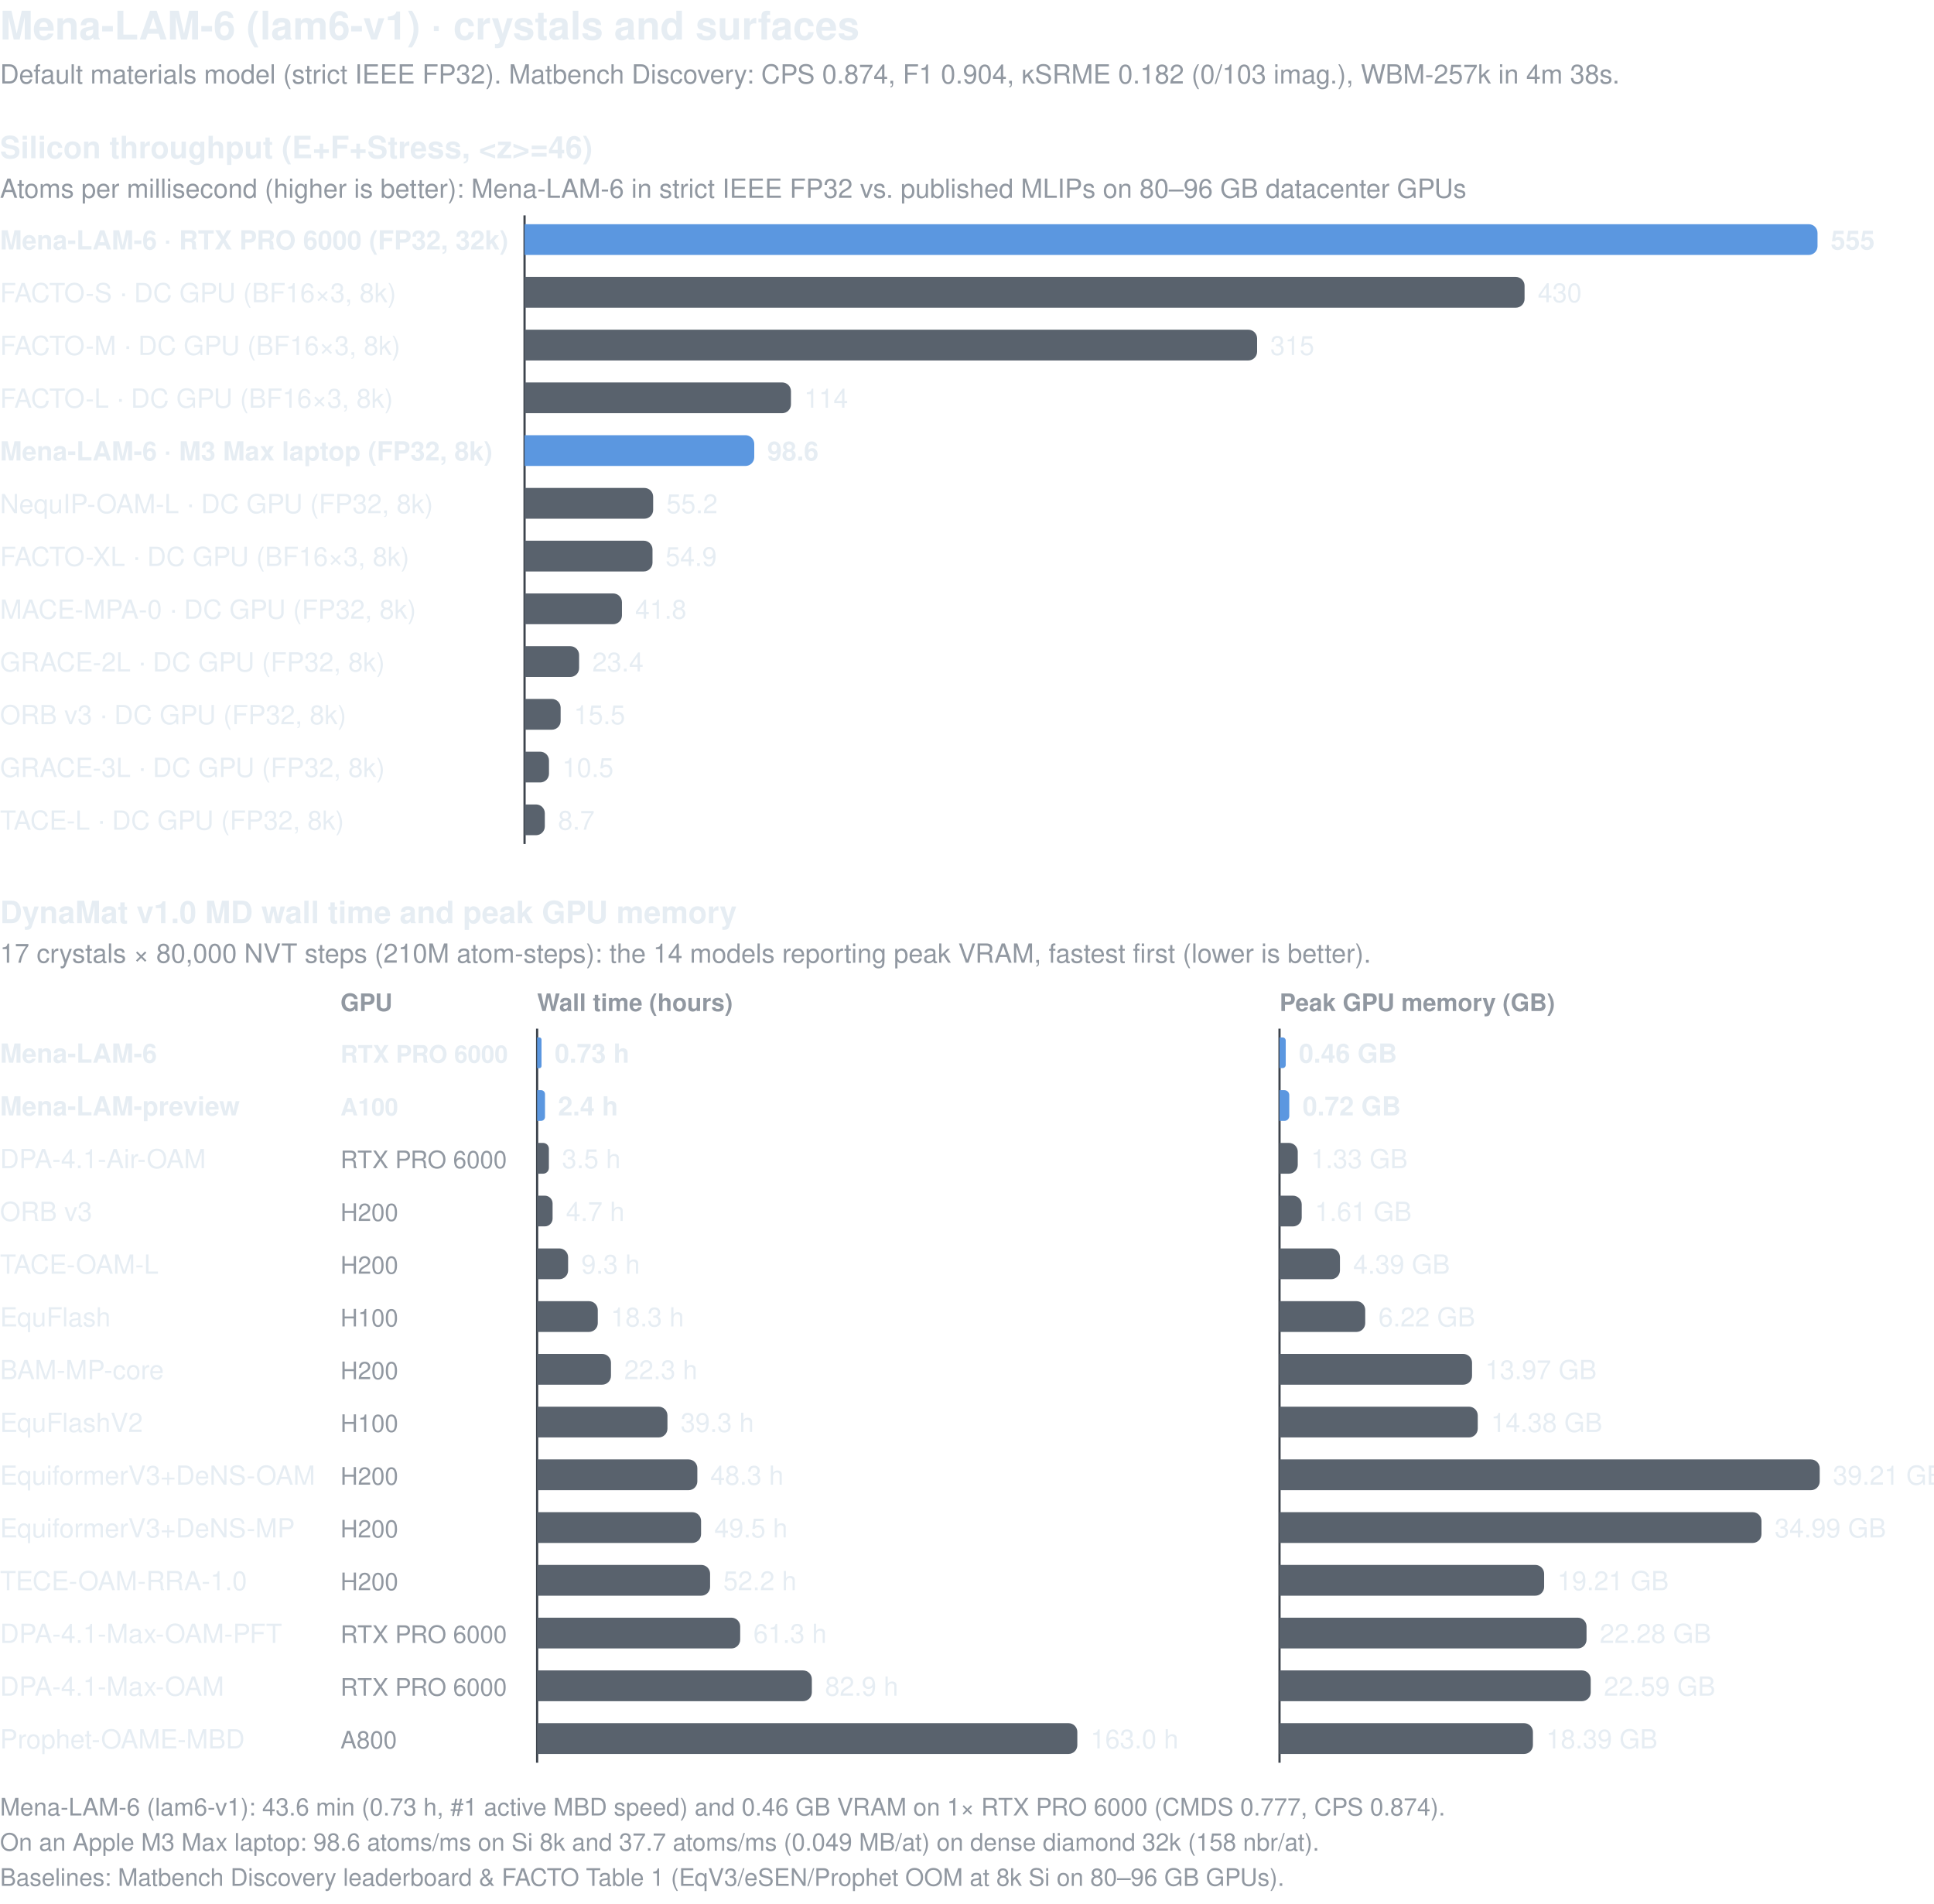
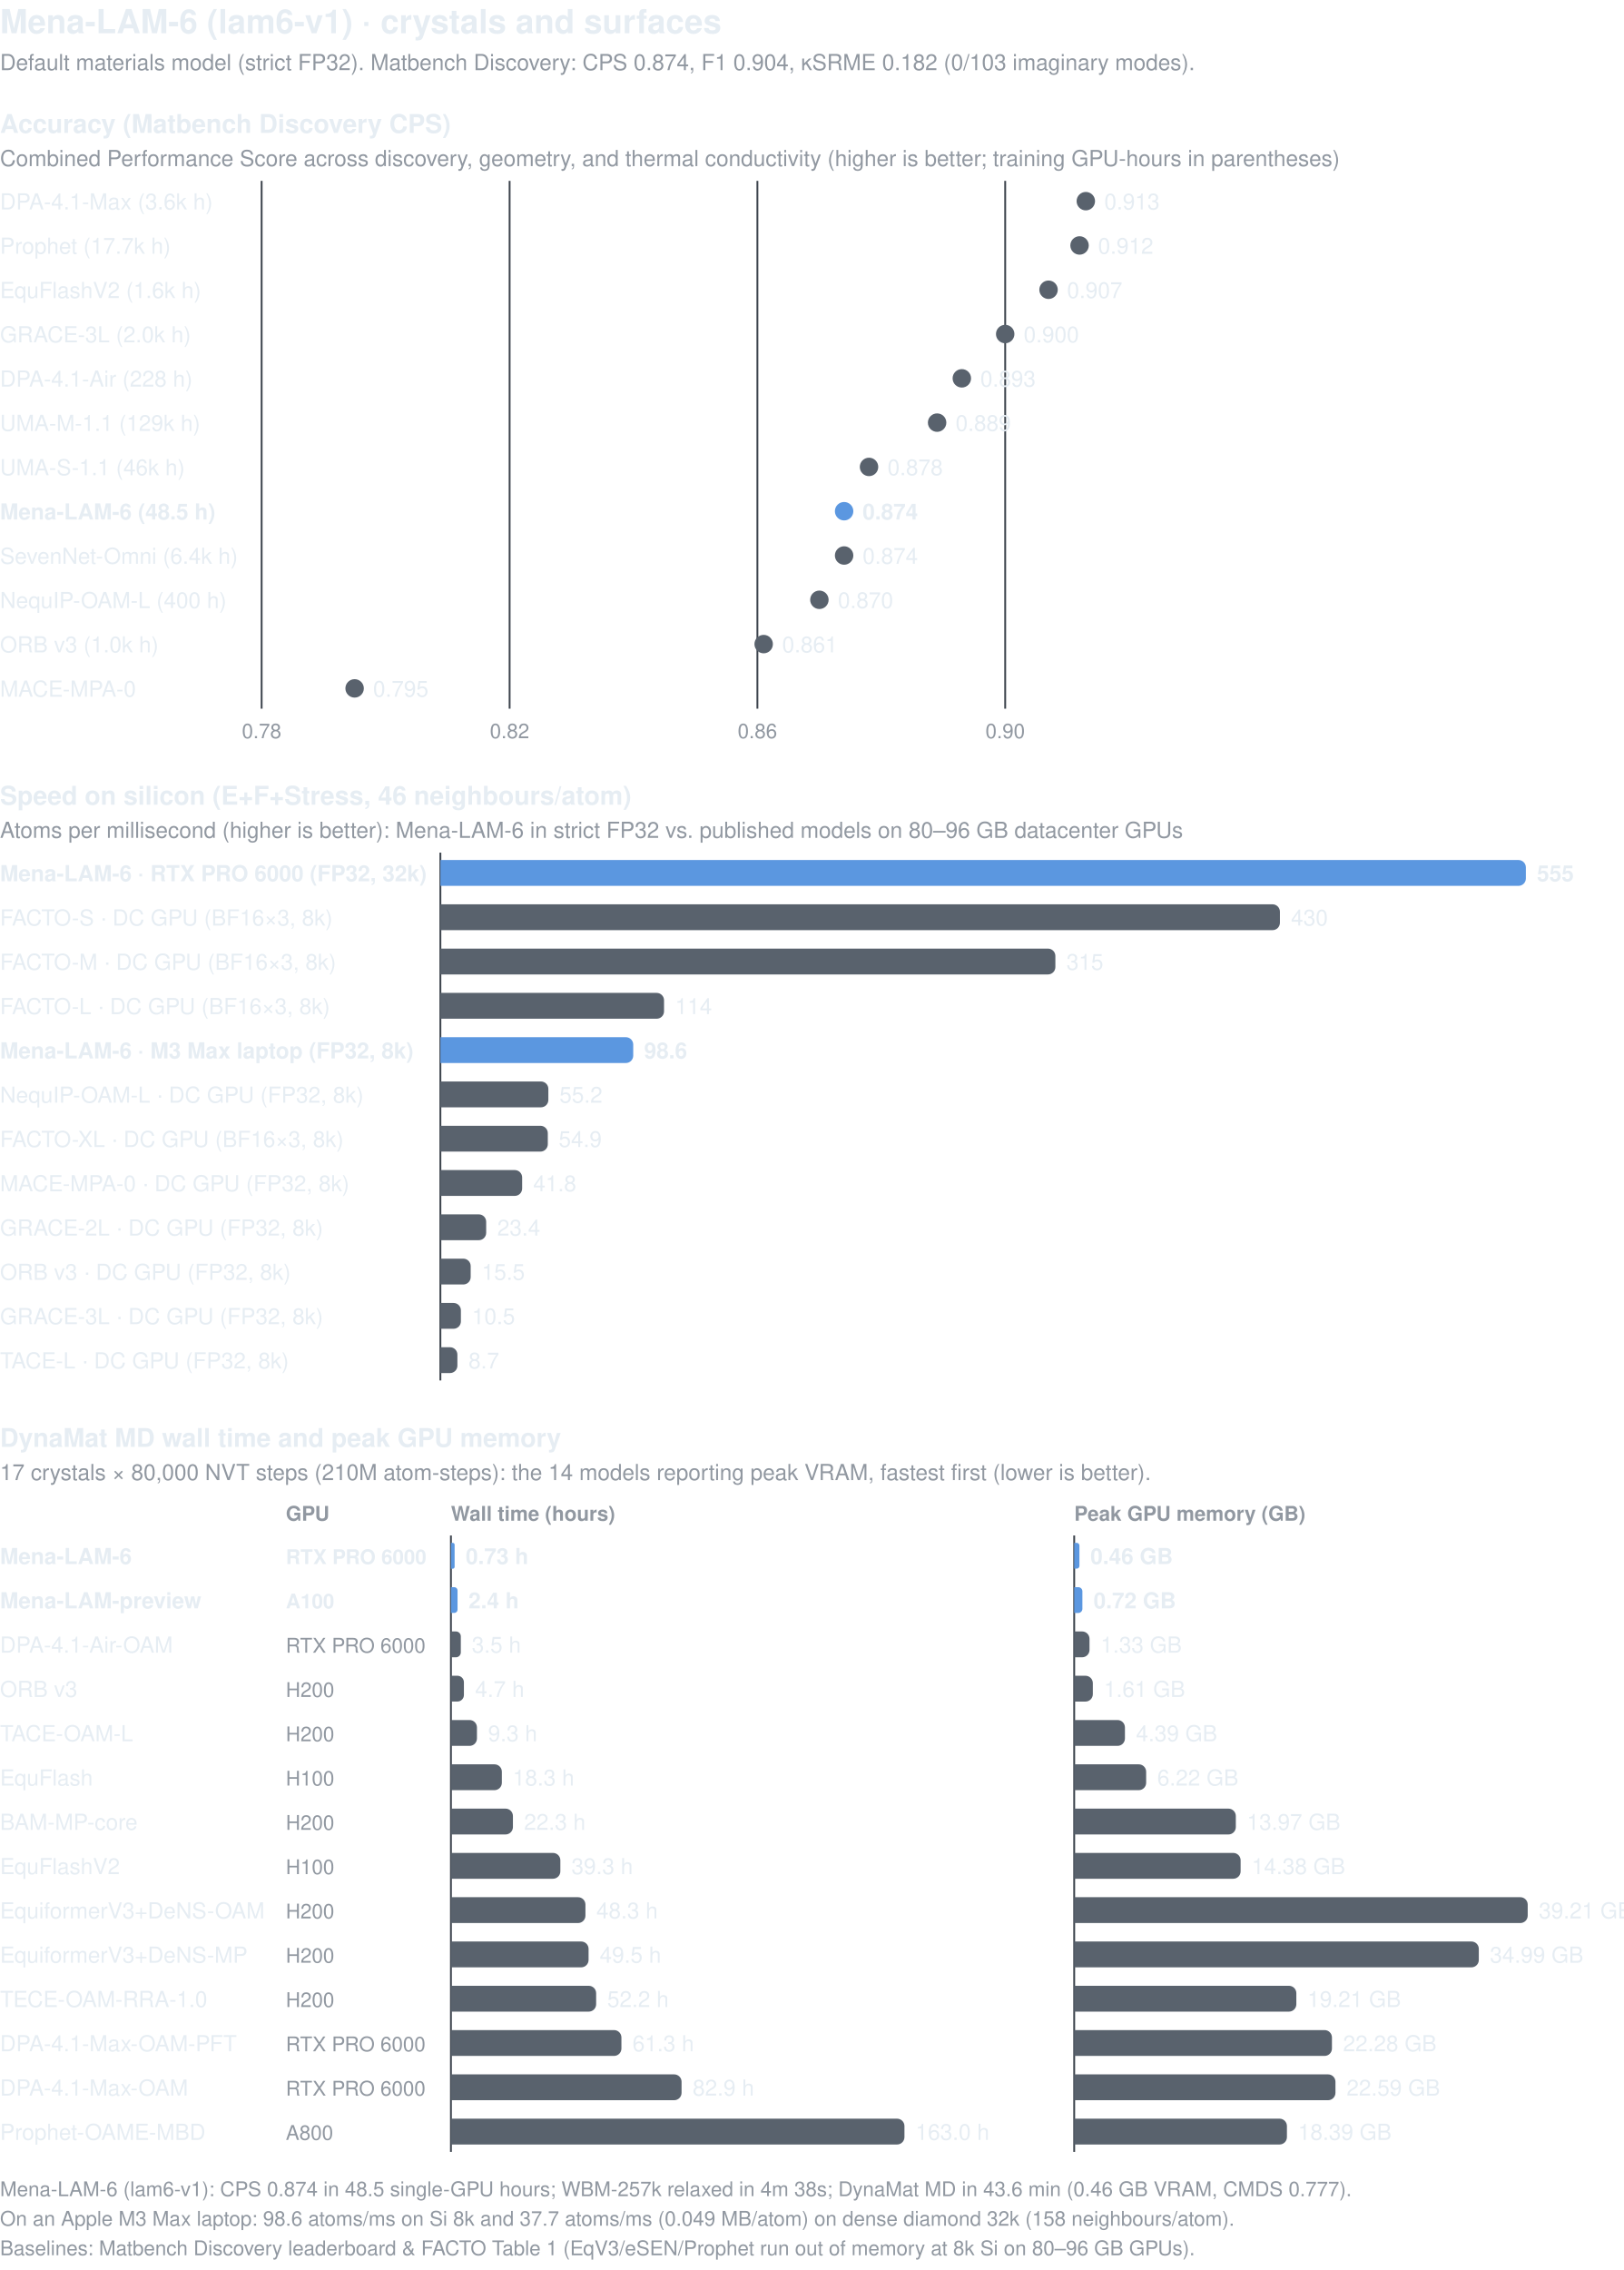
- <svg xmlns="http://www.w3.org/2000/svg" width="880" height="866" viewBox="0 0 880 866" font-family="-apple-system, BlinkMacSystemFont, 'Segoe UI', Helvetica, Arial, sans-serif" role="img" aria-labelledby="t d">
+ <svg xmlns="http://www.w3.org/2000/svg" width="880" height="1230" viewBox="0 0 880 1230" font-family="-apple-system, BlinkMacSystemFont, 'Segoe UI', Helvetica, Arial, sans-serif" role="img" aria-labelledby="t d">
  <text x="0.0" y="18.0" font-size="18" font-weight="700" fill="#e6edf3" text-anchor="start">Mena-LAM-6 (lam6-v1) · crystals and surfaces</text>
-   <text x="0.0" y="38.0" font-size="12" font-weight="400" fill="#9198a1" text-anchor="start">Default materials model (strict IEEE FP32). Matbench Discovery: CPS 0.874, F1 0.904, κSRME 0.182 (0/103 imag.), WBM-257k in 4m 38s.</text>
-   <text x="0.0" y="72.0" font-size="14" font-weight="600" fill="#e6edf3" text-anchor="start">Silicon throughput (E+F+Stress, &lt;z&gt;=46)</text>
-   <text x="0.0" y="90.0" font-size="12" font-weight="400" fill="#9198a1" text-anchor="start">Atoms per millisecond (higher is better): Mena-LAM-6 in strict IEEE FP32 vs. published MLIPs on 80–96 GB datacenter GPUs</text>
-   <line x1="238.68" y1="98" x2="238.68" y2="384" stroke="#3d444d" stroke-width="1" />
-   <text x="0.0" y="113.5" font-size="12" font-weight="600" fill="#e6edf3" text-anchor="start">Mena-LAM-6 · RTX PRO 6000 (FP32, 32k)</text>
-   <path d="M238.7,102.0 h584.3 a4.0,4.0 0 0 1 4.0,4.0 v6.0 a4.0,4.0 0 0 1 -4.0,4.0 h-584.3 z" fill="#5b97e0" />
-   <text x="833.0" y="113.5" font-size="12" font-weight="600" fill="#e6edf3" text-anchor="start">555</text>
-   <text x="0.0" y="137.5" font-size="12" font-weight="400" fill="#e6edf3" text-anchor="start">FACTO-S · DC GPU (BF16×3, 8k)</text>
-   <path d="M238.7,126.0 h451.0 a4.0,4.0 0 0 1 4.0,4.0 v6.0 a4.0,4.0 0 0 1 -4.0,4.0 h-451.0 z" fill="#59626d" />
-   <text x="699.7" y="137.5" font-size="12" font-weight="400" fill="#e6edf3" text-anchor="start">430</text>
-   <text x="0.0" y="161.5" font-size="12" font-weight="400" fill="#e6edf3" text-anchor="start">FACTO-M · DC GPU (BF16×3, 8k)</text>
-   <path d="M238.7,150.0 h329.3 a4.0,4.0 0 0 1 4.0,4.0 v6.0 a4.0,4.0 0 0 1 -4.0,4.0 h-329.3 z" fill="#59626d" />
-   <text x="578.0" y="161.5" font-size="12" font-weight="400" fill="#e6edf3" text-anchor="start">315</text>
-   <text x="0.0" y="185.5" font-size="12" font-weight="400" fill="#e6edf3" text-anchor="start">FACTO-L · DC GPU (BF16×3, 8k)</text>
-   <path d="M238.7,174.0 h117.2 a4.0,4.0 0 0 1 4.0,4.0 v6.0 a4.0,4.0 0 0 1 -4.0,4.0 h-117.2 z" fill="#59626d" />
-   <text x="365.9" y="185.5" font-size="12" font-weight="400" fill="#e6edf3" text-anchor="start">114</text>
-   <text x="0.0" y="209.5" font-size="12" font-weight="600" fill="#e6edf3" text-anchor="start">Mena-LAM-6 · M3 Max laptop (FP32, 8k)</text>
-   <path d="M238.7,198.0 h100.5 a4.0,4.0 0 0 1 4.0,4.0 v6.0 a4.0,4.0 0 0 1 -4.0,4.0 h-100.5 z" fill="#5b97e0" />
-   <text x="349.1" y="209.5" font-size="12" font-weight="600" fill="#e6edf3" text-anchor="start">98.6</text>
-   <text x="0.0" y="233.5" font-size="12" font-weight="400" fill="#e6edf3" text-anchor="start">NequIP-OAM-L · DC GPU (FP32, 8k)</text>
-   <path d="M238.7,222.0 h54.5 a4.0,4.0 0 0 1 4.0,4.0 v6.0 a4.0,4.0 0 0 1 -4.0,4.0 h-54.5 z" fill="#59626d" />
-   <text x="303.2" y="233.5" font-size="12" font-weight="400" fill="#e6edf3" text-anchor="start">55.2</text>
-   <text x="0.0" y="257.5" font-size="12" font-weight="400" fill="#e6edf3" text-anchor="start">FACTO-XL · DC GPU (BF16×3, 8k)</text>
-   <path d="M238.7,246.0 h54.2 a4.0,4.0 0 0 1 4.0,4.0 v6.0 a4.0,4.0 0 0 1 -4.0,4.0 h-54.2 z" fill="#59626d" />
-   <text x="302.8" y="257.5" font-size="12" font-weight="400" fill="#e6edf3" text-anchor="start">54.9</text>
-   <text x="0.0" y="281.5" font-size="12" font-weight="400" fill="#e6edf3" text-anchor="start">MACE-MPA-0 · DC GPU (FP32, 8k)</text>
-   <path d="M238.7,270.0 h40.3 a4.0,4.0 0 0 1 4.0,4.0 v6.0 a4.0,4.0 0 0 1 -4.0,4.0 h-40.3 z" fill="#59626d" />
-   <text x="289.0" y="281.5" font-size="12" font-weight="400" fill="#e6edf3" text-anchor="start">41.8</text>
-   <text x="0.0" y="305.5" font-size="12" font-weight="400" fill="#e6edf3" text-anchor="start">GRACE-2L · DC GPU (FP32, 8k)</text>
-   <path d="M238.7,294.0 h20.8 a4.0,4.0 0 0 1 4.0,4.0 v6.0 a4.0,4.0 0 0 1 -4.0,4.0 h-20.8 z" fill="#59626d" />
-   <text x="269.5" y="305.5" font-size="12" font-weight="400" fill="#e6edf3" text-anchor="start">23.4</text>
-   <text x="0.0" y="329.5" font-size="12" font-weight="400" fill="#e6edf3" text-anchor="start">ORB v3 · DC GPU (FP32, 8k)</text>
-   <path d="M238.7,318.0 h12.4 a4.0,4.0 0 0 1 4.0,4.0 v6.0 a4.0,4.0 0 0 1 -4.0,4.0 h-12.4 z" fill="#59626d" />
-   <text x="261.1" y="329.5" font-size="12" font-weight="400" fill="#e6edf3" text-anchor="start">15.5</text>
-   <text x="0.0" y="353.5" font-size="12" font-weight="400" fill="#e6edf3" text-anchor="start">GRACE-3L · DC GPU (FP32, 8k)</text>
-   <path d="M238.7,342.0 h7.1 a4.0,4.0 0 0 1 4.0,4.0 v6.0 a4.0,4.0 0 0 1 -4.0,4.0 h-7.1 z" fill="#59626d" />
-   <text x="255.8" y="353.5" font-size="12" font-weight="400" fill="#e6edf3" text-anchor="start">10.5</text>
-   <text x="0.0" y="377.5" font-size="12" font-weight="400" fill="#e6edf3" text-anchor="start">TACE-L · DC GPU (FP32, 8k)</text>
-   <path d="M238.7,366.0 h5.2 a4.0,4.0 0 0 1 4.0,4.0 v6.0 a4.0,4.0 0 0 1 -4.0,4.0 h-5.2 z" fill="#59626d" />
-   <text x="253.9" y="377.5" font-size="12" font-weight="400" fill="#e6edf3" text-anchor="start">8.7</text>
-   <text x="0.0" y="420.0" font-size="14" font-weight="600" fill="#e6edf3" text-anchor="start">DynaMat v1.0 MD wall time and peak GPU memory</text>
-   <text x="0.0" y="438.0" font-size="12" font-weight="400" fill="#9198a1" text-anchor="start">17 crystals × 80,000 NVT steps (210M atom-steps): the 14 models reporting peak VRAM, fastest first (lower is better).</text>
-   <text x="154.9" y="460.0" font-size="11" font-weight="600" fill="#9198a1" text-anchor="start">GPU</text>
-   <text x="244.4" y="460.0" font-size="11" font-weight="600" fill="#9198a1" text-anchor="start">Wall time (hours)</text>
-   <text x="582.2" y="460.0" font-size="11" font-weight="600" fill="#9198a1" text-anchor="start">Peak GPU memory (GB)</text>
-   <line x1="244.4" y1="468" x2="244.4" y2="802" stroke="#3d444d" stroke-width="1" />
-   <line x1="582.2" y1="468" x2="582.2" y2="802" stroke="#3d444d" stroke-width="1" />
-   <text x="0.0" y="483.5" font-size="12" font-weight="600" fill="#e6edf3" text-anchor="start">Mena-LAM-6</text>
-   <text x="154.9" y="483.5" font-size="11" font-weight="600" fill="#e6edf3" text-anchor="start">RTX PRO 6000</text>
-   <path d="M244.4,472.0 h1.0 a1.0,1.0 0 0 1 1.0,1.0 v12.0 a1.0,1.0 0 0 1 -1.0,1.0 h-1.0 z" fill="#5b97e0" />
-   <text x="252.4" y="483.5" font-size="12" font-weight="600" fill="#e6edf3" text-anchor="start">0.73 h</text>
-   <path d="M582.2,472.0 h1.4 a1.429,1.429 0 0 1 1.429,1.429 v11.1 a1.429,1.429 0 0 1 -1.429,1.429 h-1.4 z" fill="#5b97e0" />
-   <text x="591.0" y="483.5" font-size="12" font-weight="600" fill="#e6edf3" text-anchor="start">0.46 GB</text>
-   <text x="0.0" y="507.5" font-size="12" font-weight="600" fill="#e6edf3" text-anchor="start">Mena-LAM-preview</text>
-   <text x="154.9" y="507.5" font-size="11" font-weight="600" fill="#e6edf3" text-anchor="start">A100</text>
-   <path d="M244.4,496.0 h1.8 a1.784,1.784 0 0 1 1.784,1.784 v10.4 a1.784,1.784 0 0 1 -1.784,1.784 h-1.8 z" fill="#5b97e0" />
-   <text x="253.9" y="507.5" font-size="12" font-weight="600" fill="#e6edf3" text-anchor="start">2.4 h</text>
-   <path d="M582.2,496.0 h2.2 a2.244,2.244 0 0 1 2.244,2.244 v9.5 a2.244,2.244 0 0 1 -2.244,2.244 h-2.2 z" fill="#5b97e0" />
-   <text x="592.7" y="507.5" font-size="12" font-weight="600" fill="#e6edf3" text-anchor="start">0.72 GB</text>
-   <text x="0.0" y="531.5" font-size="12" font-weight="400" fill="#e6edf3" text-anchor="start">DPA-4.1-Air-OAM</text>
-   <text x="154.9" y="531.5" font-size="11" font-weight="400" fill="#9198a1" text-anchor="start">RTX PRO 6000</text>
-   <path d="M244.4,520.0 h2.7 a2.652,2.652 0 0 1 2.652,2.652 v8.7 a2.652,2.652 0 0 1 -2.652,2.652 h-2.7 z" fill="#59626d" />
-   <text x="255.7" y="531.5" font-size="12" font-weight="400" fill="#e6edf3" text-anchor="start">3.5 h</text>
-   <path d="M582.2,520.0 h4.3 a4.0,4.0 0 0 1 4.0,4.0 v6.0 a4.0,4.0 0 0 1 -4.0,4.0 h-4.3 z" fill="#59626d" />
-   <text x="596.5" y="531.5" font-size="12" font-weight="400" fill="#e6edf3" text-anchor="start">1.33 GB</text>
-   <text x="0.0" y="555.5" font-size="12" font-weight="400" fill="#e6edf3" text-anchor="start">ORB v3</text>
-   <text x="154.9" y="555.5" font-size="11" font-weight="400" fill="#9198a1" text-anchor="start">H200</text>
-   <path d="M244.4,544.0 h3.5 a3.537,3.537 0 0 1 3.537,3.537 v6.9 a3.537,3.537 0 0 1 -3.537,3.537 h-3.5 z" fill="#59626d" />
-   <text x="257.5" y="555.5" font-size="12" font-weight="400" fill="#e6edf3" text-anchor="start">4.7 h</text>
-   <path d="M582.2,544.0 h6.1 a4.0,4.0 0 0 1 4.0,4.0 v6.0 a4.0,4.0 0 0 1 -4.0,4.0 h-6.1 z" fill="#59626d" />
-   <text x="598.3" y="555.5" font-size="12" font-weight="400" fill="#e6edf3" text-anchor="start">1.61 GB</text>
-   <text x="0.0" y="579.5" font-size="12" font-weight="400" fill="#e6edf3" text-anchor="start">TACE-OAM-L</text>
-   <text x="154.9" y="579.5" font-size="11" font-weight="400" fill="#9198a1" text-anchor="start">H200</text>
-   <path d="M244.4,568.0 h10.1 a4.0,4.0 0 0 1 4.0,4.0 v6.0 a4.0,4.0 0 0 1 -4.0,4.0 h-10.1 z" fill="#59626d" />
-   <text x="264.5" y="579.5" font-size="12" font-weight="400" fill="#e6edf3" text-anchor="start">9.3 h</text>
-   <path d="M582.2,568.0 h23.5 a4.0,4.0 0 0 1 4.0,4.0 v6.0 a4.0,4.0 0 0 1 -4.0,4.0 h-23.5 z" fill="#59626d" />
-   <text x="615.7" y="579.5" font-size="12" font-weight="400" fill="#e6edf3" text-anchor="start">4.39 GB</text>
-   <text x="0.0" y="603.5" font-size="12" font-weight="400" fill="#e6edf3" text-anchor="start">EquFlash</text>
-   <text x="154.9" y="603.5" font-size="11" font-weight="400" fill="#9198a1" text-anchor="start">H100</text>
-   <path d="M244.4,592.0 h23.6 a4.0,4.0 0 0 1 4.0,4.0 v6.0 a4.0,4.0 0 0 1 -4.0,4.0 h-23.6 z" fill="#59626d" />
-   <text x="277.9" y="603.5" font-size="12" font-weight="400" fill="#e6edf3" text-anchor="start">18.3 h</text>
-   <path d="M582.2,592.0 h35.0 a4.0,4.0 0 0 1 4.0,4.0 v6.0 a4.0,4.0 0 0 1 -4.0,4.0 h-35.0 z" fill="#59626d" />
-   <text x="627.2" y="603.5" font-size="12" font-weight="400" fill="#e6edf3" text-anchor="start">6.22 GB</text>
-   <text x="0.0" y="627.5" font-size="12" font-weight="400" fill="#e6edf3" text-anchor="start">BAM-MP-core</text>
-   <text x="154.9" y="627.5" font-size="11" font-weight="400" fill="#9198a1" text-anchor="start">H200</text>
-   <path d="M244.4,616.0 h29.6 a4.0,4.0 0 0 1 4.0,4.0 v6.0 a4.0,4.0 0 0 1 -4.0,4.0 h-29.6 z" fill="#59626d" />
-   <text x="284.0" y="627.5" font-size="12" font-weight="400" fill="#e6edf3" text-anchor="start">22.3 h</text>
-   <path d="M582.2,616.0 h83.6 a4.0,4.0 0 0 1 4.0,4.0 v6.0 a4.0,4.0 0 0 1 -4.0,4.0 h-83.6 z" fill="#59626d" />
-   <text x="675.8" y="627.5" font-size="12" font-weight="400" fill="#e6edf3" text-anchor="start">13.97 GB</text>
-   <text x="0.0" y="651.5" font-size="12" font-weight="400" fill="#e6edf3" text-anchor="start">EquFlashV2</text>
-   <text x="154.9" y="651.5" font-size="11" font-weight="400" fill="#9198a1" text-anchor="start">H100</text>
-   <path d="M244.4,640.0 h55.3 a4.0,4.0 0 0 1 4.0,4.0 v6.0 a4.0,4.0 0 0 1 -4.0,4.0 h-55.3 z" fill="#59626d" />
-   <text x="309.7" y="651.5" font-size="12" font-weight="400" fill="#e6edf3" text-anchor="start">39.3 h</text>
-   <path d="M582.2,640.0 h86.2 a4.0,4.0 0 0 1 4.0,4.0 v6.0 a4.0,4.0 0 0 1 -4.0,4.0 h-86.2 z" fill="#59626d" />
-   <text x="678.4" y="651.5" font-size="12" font-weight="400" fill="#e6edf3" text-anchor="start">14.38 GB</text>
-   <text x="0.0" y="675.5" font-size="12" font-weight="400" fill="#e6edf3" text-anchor="start">EquiformerV3+DeNS-OAM</text>
-   <text x="154.9" y="675.5" font-size="11" font-weight="400" fill="#9198a1" text-anchor="start">H200</text>
-   <path d="M244.4,664.0 h68.9 a4.0,4.0 0 0 1 4.0,4.0 v6.0 a4.0,4.0 0 0 1 -4.0,4.0 h-68.9 z" fill="#59626d" />
-   <text x="323.2" y="675.5" font-size="12" font-weight="400" fill="#e6edf3" text-anchor="start">48.3 h</text>
-   <path d="M582.2,664.0 h241.8 a4.0,4.0 0 0 1 4.0,4.0 v6.0 a4.0,4.0 0 0 1 -4.0,4.0 h-241.8 z" fill="#59626d" />
-   <text x="834.0" y="675.5" font-size="12" font-weight="400" fill="#e6edf3" text-anchor="start">39.21 GB</text>
-   <text x="0.0" y="699.5" font-size="12" font-weight="400" fill="#e6edf3" text-anchor="start">EquiformerV3+DeNS-MP</text>
-   <text x="154.9" y="699.5" font-size="11" font-weight="400" fill="#9198a1" text-anchor="start">H200</text>
-   <path d="M244.4,688.0 h70.6 a4.0,4.0 0 0 1 4.0,4.0 v6.0 a4.0,4.0 0 0 1 -4.0,4.0 h-70.6 z" fill="#59626d" />
-   <text x="325.0" y="699.5" font-size="12" font-weight="400" fill="#e6edf3" text-anchor="start">49.5 h</text>
-   <path d="M582.2,688.0 h215.3 a4.0,4.0 0 0 1 4.0,4.0 v6.0 a4.0,4.0 0 0 1 -4.0,4.0 h-215.3 z" fill="#59626d" />
-   <text x="807.5" y="699.5" font-size="12" font-weight="400" fill="#e6edf3" text-anchor="start">34.99 GB</text>
-   <text x="0.0" y="723.5" font-size="12" font-weight="400" fill="#e6edf3" text-anchor="start">TECE-OAM-RRA-1.0</text>
-   <text x="154.9" y="723.5" font-size="11" font-weight="400" fill="#9198a1" text-anchor="start">H200</text>
-   <path d="M244.4,712.0 h74.7 a4.0,4.0 0 0 1 4.0,4.0 v6.0 a4.0,4.0 0 0 1 -4.0,4.0 h-74.7 z" fill="#59626d" />
-   <text x="329.1" y="723.5" font-size="12" font-weight="400" fill="#e6edf3" text-anchor="start">52.2 h</text>
-   <path d="M582.2,712.0 h116.4 a4.0,4.0 0 0 1 4.0,4.0 v6.0 a4.0,4.0 0 0 1 -4.0,4.0 h-116.4 z" fill="#59626d" />
-   <text x="708.6" y="723.5" font-size="12" font-weight="400" fill="#e6edf3" text-anchor="start">19.21 GB</text>
-   <text x="0.0" y="747.5" font-size="12" font-weight="400" fill="#e6edf3" text-anchor="start">DPA-4.1-Max-OAM-PFT</text>
-   <text x="154.9" y="747.5" font-size="11" font-weight="400" fill="#9198a1" text-anchor="start">RTX PRO 6000</text>
-   <path d="M244.4,736.0 h88.4 a4.0,4.0 0 0 1 4.0,4.0 v6.0 a4.0,4.0 0 0 1 -4.0,4.0 h-88.4 z" fill="#59626d" />
-   <text x="342.8" y="747.5" font-size="12" font-weight="400" fill="#e6edf3" text-anchor="start">61.3 h</text>
-   <path d="M582.2,736.0 h135.7 a4.0,4.0 0 0 1 4.0,4.0 v6.0 a4.0,4.0 0 0 1 -4.0,4.0 h-135.7 z" fill="#59626d" />
-   <text x="727.9" y="747.5" font-size="12" font-weight="400" fill="#e6edf3" text-anchor="start">22.28 GB</text>
-   <text x="0.0" y="771.5" font-size="12" font-weight="400" fill="#e6edf3" text-anchor="start">DPA-4.1-Max-OAM</text>
-   <text x="154.9" y="771.5" font-size="11" font-weight="400" fill="#9198a1" text-anchor="start">RTX PRO 6000</text>
-   <path d="M244.4,760.0 h121.0 a4.0,4.0 0 0 1 4.0,4.0 v6.0 a4.0,4.0 0 0 1 -4.0,4.0 h-121.0 z" fill="#59626d" />
-   <text x="375.4" y="771.5" font-size="12" font-weight="400" fill="#e6edf3" text-anchor="start">82.9 h</text>
-   <path d="M582.2,760.0 h137.6 a4.0,4.0 0 0 1 4.0,4.0 v6.0 a4.0,4.0 0 0 1 -4.0,4.0 h-137.6 z" fill="#59626d" />
-   <text x="729.8" y="771.5" font-size="12" font-weight="400" fill="#e6edf3" text-anchor="start">22.59 GB</text>
-   <text x="0.0" y="795.5" font-size="12" font-weight="400" fill="#e6edf3" text-anchor="start">Prophet-OAME-MBD</text>
-   <text x="154.9" y="795.5" font-size="11" font-weight="400" fill="#9198a1" text-anchor="start">A800</text>
-   <path d="M244.4,784.0 h241.8 a4.0,4.0 0 0 1 4.0,4.0 v6.0 a4.0,4.0 0 0 1 -4.0,4.0 h-241.8 z" fill="#59626d" />
-   <text x="496.2" y="795.5" font-size="12" font-weight="400" fill="#e6edf3" text-anchor="start">163.0 h</text>
-   <path d="M582.2,784.0 h111.3 a4.0,4.0 0 0 1 4.0,4.0 v6.0 a4.0,4.0 0 0 1 -4.0,4.0 h-111.3 z" fill="#59626d" />
-   <text x="703.5" y="795.5" font-size="12" font-weight="400" fill="#e6edf3" text-anchor="start">18.39 GB</text>
-   <text x="0.0" y="826.0" font-size="11" font-weight="400" fill="#9198a1" text-anchor="start">Mena-LAM-6 (lam6-v1): 43.6 min (0.73 h, #1 active MBD speed) and 0.46 GB VRAM on 1× RTX PRO 6000 (CMDS 0.777, CPS 0.874).</text>
-   <text x="0.0" y="842.0" font-size="11" font-weight="400" fill="#9198a1" text-anchor="start">On an Apple M3 Max laptop: 98.6 atoms/ms on Si 8k and 37.7 atoms/ms (0.049 MB/at) on dense diamond 32k (158 nbr/at).</text>
-   <text x="0.0" y="858.0" font-size="11" font-weight="400" fill="#9198a1" text-anchor="start">Baselines: Matbench Discovery leaderboard &amp; FACTO Table 1 (EqV3/eSEN/Prophet OOM at 8k Si on 80–96 GB GPUs).</text>
+   <text x="0.0" y="38.0" font-size="12" font-weight="400" fill="#9198a1" text-anchor="start">Default materials model (strict FP32). Matbench Discovery: CPS 0.874, F1 0.904, κSRME 0.182 (0/103 imaginary modes).</text>
+   <text x="0.0" y="72.0" font-size="14" font-weight="600" fill="#e6edf3" text-anchor="start">Accuracy (Matbench Discovery CPS)</text>
+   <text x="0.0" y="90.0" font-size="12" font-weight="400" fill="#9198a1" text-anchor="start">Combined Performance Score across discovery, geometry, and thermal conductivity (higher is better; training GPU-hours in parentheses)</text>
+   <line x1="141.8" y1="98" x2="141.8" y2="384" stroke="#3d444d" stroke-width="1" />
+   <text x="141.8" y="400.0" font-size="11" font-weight="400" fill="#9198a1" text-anchor="middle">0.78</text>
+   <line x1="276.2" y1="98" x2="276.2" y2="384" stroke="#3d444d" stroke-width="1" />
+   <text x="276.2" y="400.0" font-size="11" font-weight="400" fill="#9198a1" text-anchor="middle">0.82</text>
+   <line x1="410.5" y1="98" x2="410.5" y2="384" stroke="#3d444d" stroke-width="1" />
+   <text x="410.5" y="400.0" font-size="11" font-weight="400" fill="#9198a1" text-anchor="middle">0.86</text>
+   <line x1="544.8" y1="98" x2="544.8" y2="384" stroke="#3d444d" stroke-width="1" />
+   <text x="544.8" y="400.0" font-size="11" font-weight="400" fill="#9198a1" text-anchor="middle">0.90</text>
+   <text x="0.0" y="113.5" font-size="12" font-weight="400" fill="#e6edf3" text-anchor="start">DPA-4.1-Max (3.6k h)</text>
+   <circle cx="588.5" cy="109.0" r="5" fill="#59626d" />
+   <text x="598.5" y="113.5" font-size="12" font-weight="400" fill="#e6edf3" text-anchor="start">0.913</text>
+   <text x="0.0" y="137.5" font-size="12" font-weight="400" fill="#e6edf3" text-anchor="start">Prophet (17.7k h)</text>
+   <circle cx="585.1" cy="133.0" r="5" fill="#59626d" />
+   <text x="595.1" y="137.5" font-size="12" font-weight="400" fill="#e6edf3" text-anchor="start">0.912</text>
+   <text x="0.0" y="161.5" font-size="12" font-weight="400" fill="#e6edf3" text-anchor="start">EquFlashV2 (1.6k h)</text>
+   <circle cx="568.3" cy="157.0" r="5" fill="#59626d" />
+   <text x="578.3" y="161.5" font-size="12" font-weight="400" fill="#e6edf3" text-anchor="start">0.907</text>
+   <text x="0.0" y="185.5" font-size="12" font-weight="400" fill="#e6edf3" text-anchor="start">GRACE-3L (2.0k h)</text>
+   <circle cx="544.8" cy="181.0" r="5" fill="#59626d" />
+   <text x="554.8" y="185.5" font-size="12" font-weight="400" fill="#e6edf3" text-anchor="start">0.900</text>
+   <text x="0.0" y="209.5" font-size="12" font-weight="400" fill="#e6edf3" text-anchor="start">DPA-4.1-Air (228 h)</text>
+   <circle cx="521.3" cy="205.0" r="5" fill="#59626d" />
+   <text x="531.3" y="209.5" font-size="12" font-weight="400" fill="#e6edf3" text-anchor="start">0.893</text>
+   <text x="0.0" y="233.5" font-size="12" font-weight="400" fill="#e6edf3" text-anchor="start">UMA-M-1.1 (129k h)</text>
+   <circle cx="507.9" cy="229.0" r="5" fill="#59626d" />
+   <text x="517.9" y="233.5" font-size="12" font-weight="400" fill="#e6edf3" text-anchor="start">0.889</text>
+   <text x="0.0" y="257.5" font-size="12" font-weight="400" fill="#e6edf3" text-anchor="start">UMA-S-1.1 (46k h)</text>
+   <circle cx="471.0" cy="253.0" r="5" fill="#59626d" />
+   <text x="481.0" y="257.5" font-size="12" font-weight="400" fill="#e6edf3" text-anchor="start">0.878</text>
+   <text x="0.0" y="281.5" font-size="12" font-weight="600" fill="#e6edf3" text-anchor="start">Mena-LAM-6 (48.5 h)</text>
+   <circle cx="457.5" cy="277.0" r="5" fill="#5b97e0" />
+   <text x="467.5" y="281.5" font-size="12" font-weight="600" fill="#e6edf3" text-anchor="start">0.874</text>
+   <text x="0.0" y="305.5" font-size="12" font-weight="400" fill="#e6edf3" text-anchor="start">SevenNet-Omni (6.4k h)</text>
+   <circle cx="457.5" cy="301.0" r="5" fill="#59626d" />
+   <text x="467.5" y="305.5" font-size="12" font-weight="400" fill="#e6edf3" text-anchor="start">0.874</text>
+   <text x="0.0" y="329.5" font-size="12" font-weight="400" fill="#e6edf3" text-anchor="start">NequIP-OAM-L (400 h)</text>
+   <circle cx="444.1" cy="325.0" r="5" fill="#59626d" />
+   <text x="454.1" y="329.5" font-size="12" font-weight="400" fill="#e6edf3" text-anchor="start">0.870</text>
+   <text x="0.0" y="353.5" font-size="12" font-weight="400" fill="#e6edf3" text-anchor="start">ORB v3 (1.0k h)</text>
+   <circle cx="413.9" cy="349.0" r="5" fill="#59626d" />
+   <text x="423.9" y="353.5" font-size="12" font-weight="400" fill="#e6edf3" text-anchor="start">0.861</text>
+   <text x="0.0" y="377.5" font-size="12" font-weight="400" fill="#e6edf3" text-anchor="start">MACE-MPA-0</text>
+   <circle cx="192.2" cy="373.0" r="5" fill="#59626d" />
+   <text x="202.2" y="377.5" font-size="12" font-weight="400" fill="#e6edf3" text-anchor="start">0.795</text>
+   <text x="0.0" y="436.0" font-size="14" font-weight="600" fill="#e6edf3" text-anchor="start">Speed on silicon (E+F+Stress, 46 neighbours/atom)</text>
+   <text x="0.0" y="454.0" font-size="12" font-weight="400" fill="#9198a1" text-anchor="start">Atoms per millisecond (higher is better): Mena-LAM-6 in strict FP32 vs. published models on 80–96 GB datacenter GPUs</text>
+   <line x1="238.68" y1="462" x2="238.68" y2="748" stroke="#3d444d" stroke-width="1" />
+   <text x="0.0" y="477.5" font-size="12" font-weight="600" fill="#e6edf3" text-anchor="start">Mena-LAM-6 · RTX PRO 6000 (FP32, 32k)</text>
+   <path d="M238.7,466.0 h584.3 a4.0,4.0 0 0 1 4.0,4.0 v6.0 a4.0,4.0 0 0 1 -4.0,4.0 h-584.3 z" fill="#5b97e0" />
+   <text x="833.0" y="477.5" font-size="12" font-weight="600" fill="#e6edf3" text-anchor="start">555</text>
+   <text x="0.0" y="501.5" font-size="12" font-weight="400" fill="#e6edf3" text-anchor="start">FACTO-S · DC GPU (BF16×3, 8k)</text>
+   <path d="M238.7,490.0 h451.0 a4.0,4.0 0 0 1 4.0,4.0 v6.0 a4.0,4.0 0 0 1 -4.0,4.0 h-451.0 z" fill="#59626d" />
+   <text x="699.7" y="501.5" font-size="12" font-weight="400" fill="#e6edf3" text-anchor="start">430</text>
+   <text x="0.0" y="525.5" font-size="12" font-weight="400" fill="#e6edf3" text-anchor="start">FACTO-M · DC GPU (BF16×3, 8k)</text>
+   <path d="M238.7,514.0 h329.3 a4.0,4.0 0 0 1 4.0,4.0 v6.0 a4.0,4.0 0 0 1 -4.0,4.0 h-329.3 z" fill="#59626d" />
+   <text x="578.0" y="525.5" font-size="12" font-weight="400" fill="#e6edf3" text-anchor="start">315</text>
+   <text x="0.0" y="549.5" font-size="12" font-weight="400" fill="#e6edf3" text-anchor="start">FACTO-L · DC GPU (BF16×3, 8k)</text>
+   <path d="M238.7,538.0 h117.2 a4.0,4.0 0 0 1 4.0,4.0 v6.0 a4.0,4.0 0 0 1 -4.0,4.0 h-117.2 z" fill="#59626d" />
+   <text x="365.9" y="549.5" font-size="12" font-weight="400" fill="#e6edf3" text-anchor="start">114</text>
+   <text x="0.0" y="573.5" font-size="12" font-weight="600" fill="#e6edf3" text-anchor="start">Mena-LAM-6 · M3 Max laptop (FP32, 8k)</text>
+   <path d="M238.7,562.0 h100.5 a4.0,4.0 0 0 1 4.0,4.0 v6.0 a4.0,4.0 0 0 1 -4.0,4.0 h-100.5 z" fill="#5b97e0" />
+   <text x="349.1" y="573.5" font-size="12" font-weight="600" fill="#e6edf3" text-anchor="start">98.6</text>
+   <text x="0.0" y="597.5" font-size="12" font-weight="400" fill="#e6edf3" text-anchor="start">NequIP-OAM-L · DC GPU (FP32, 8k)</text>
+   <path d="M238.7,586.0 h54.5 a4.0,4.0 0 0 1 4.0,4.0 v6.0 a4.0,4.0 0 0 1 -4.0,4.0 h-54.5 z" fill="#59626d" />
+   <text x="303.2" y="597.5" font-size="12" font-weight="400" fill="#e6edf3" text-anchor="start">55.2</text>
+   <text x="0.0" y="621.5" font-size="12" font-weight="400" fill="#e6edf3" text-anchor="start">FACTO-XL · DC GPU (BF16×3, 8k)</text>
+   <path d="M238.7,610.0 h54.2 a4.0,4.0 0 0 1 4.0,4.0 v6.0 a4.0,4.0 0 0 1 -4.0,4.0 h-54.2 z" fill="#59626d" />
+   <text x="302.8" y="621.5" font-size="12" font-weight="400" fill="#e6edf3" text-anchor="start">54.9</text>
+   <text x="0.0" y="645.5" font-size="12" font-weight="400" fill="#e6edf3" text-anchor="start">MACE-MPA-0 · DC GPU (FP32, 8k)</text>
+   <path d="M238.7,634.0 h40.3 a4.0,4.0 0 0 1 4.0,4.0 v6.0 a4.0,4.0 0 0 1 -4.0,4.0 h-40.3 z" fill="#59626d" />
+   <text x="289.0" y="645.5" font-size="12" font-weight="400" fill="#e6edf3" text-anchor="start">41.8</text>
+   <text x="0.0" y="669.5" font-size="12" font-weight="400" fill="#e6edf3" text-anchor="start">GRACE-2L · DC GPU (FP32, 8k)</text>
+   <path d="M238.7,658.0 h20.8 a4.0,4.0 0 0 1 4.0,4.0 v6.0 a4.0,4.0 0 0 1 -4.0,4.0 h-20.8 z" fill="#59626d" />
+   <text x="269.5" y="669.5" font-size="12" font-weight="400" fill="#e6edf3" text-anchor="start">23.4</text>
+   <text x="0.0" y="693.5" font-size="12" font-weight="400" fill="#e6edf3" text-anchor="start">ORB v3 · DC GPU (FP32, 8k)</text>
+   <path d="M238.7,682.0 h12.4 a4.0,4.0 0 0 1 4.0,4.0 v6.0 a4.0,4.0 0 0 1 -4.0,4.0 h-12.4 z" fill="#59626d" />
+   <text x="261.1" y="693.5" font-size="12" font-weight="400" fill="#e6edf3" text-anchor="start">15.5</text>
+   <text x="0.0" y="717.5" font-size="12" font-weight="400" fill="#e6edf3" text-anchor="start">GRACE-3L · DC GPU (FP32, 8k)</text>
+   <path d="M238.7,706.0 h7.1 a4.0,4.0 0 0 1 4.0,4.0 v6.0 a4.0,4.0 0 0 1 -4.0,4.0 h-7.1 z" fill="#59626d" />
+   <text x="255.8" y="717.5" font-size="12" font-weight="400" fill="#e6edf3" text-anchor="start">10.5</text>
+   <text x="0.0" y="741.5" font-size="12" font-weight="400" fill="#e6edf3" text-anchor="start">TACE-L · DC GPU (FP32, 8k)</text>
+   <path d="M238.7,730.0 h5.2 a4.0,4.0 0 0 1 4.0,4.0 v6.0 a4.0,4.0 0 0 1 -4.0,4.0 h-5.2 z" fill="#59626d" />
+   <text x="253.9" y="741.5" font-size="12" font-weight="400" fill="#e6edf3" text-anchor="start">8.7</text>
+   <text x="0.0" y="784.0" font-size="14" font-weight="600" fill="#e6edf3" text-anchor="start">DynaMat MD wall time and peak GPU memory</text>
+   <text x="0.0" y="802.0" font-size="12" font-weight="400" fill="#9198a1" text-anchor="start">17 crystals × 80,000 NVT steps (210M atom-steps): the 14 models reporting peak VRAM, fastest first (lower is better).</text>
+   <text x="154.9" y="824.0" font-size="11" font-weight="600" fill="#9198a1" text-anchor="start">GPU</text>
+   <text x="244.4" y="824.0" font-size="11" font-weight="600" fill="#9198a1" text-anchor="start">Wall time (hours)</text>
+   <text x="582.2" y="824.0" font-size="11" font-weight="600" fill="#9198a1" text-anchor="start">Peak GPU memory (GB)</text>
+   <line x1="244.4" y1="832" x2="244.4" y2="1166" stroke="#3d444d" stroke-width="1" />
+   <line x1="582.2" y1="832" x2="582.2" y2="1166" stroke="#3d444d" stroke-width="1" />
+   <text x="0.0" y="847.5" font-size="12" font-weight="600" fill="#e6edf3" text-anchor="start">Mena-LAM-6</text>
+   <text x="154.9" y="847.5" font-size="11" font-weight="600" fill="#e6edf3" text-anchor="start">RTX PRO 6000</text>
+   <path d="M244.4,836.0 h1.0 a1.0,1.0 0 0 1 1.0,1.0 v12.0 a1.0,1.0 0 0 1 -1.0,1.0 h-1.0 z" fill="#5b97e0" />
+   <text x="252.4" y="847.5" font-size="12" font-weight="600" fill="#e6edf3" text-anchor="start">0.73 h</text>
+   <path d="M582.2,836.0 h1.4 a1.429,1.429 0 0 1 1.429,1.429 v11.1 a1.429,1.429 0 0 1 -1.429,1.429 h-1.4 z" fill="#5b97e0" />
+   <text x="591.0" y="847.5" font-size="12" font-weight="600" fill="#e6edf3" text-anchor="start">0.46 GB</text>
+   <text x="0.0" y="871.5" font-size="12" font-weight="600" fill="#e6edf3" text-anchor="start">Mena-LAM-preview</text>
+   <text x="154.9" y="871.5" font-size="11" font-weight="600" fill="#e6edf3" text-anchor="start">A100</text>
+   <path d="M244.4,860.0 h1.8 a1.784,1.784 0 0 1 1.784,1.784 v10.4 a1.784,1.784 0 0 1 -1.784,1.784 h-1.8 z" fill="#5b97e0" />
+   <text x="253.9" y="871.5" font-size="12" font-weight="600" fill="#e6edf3" text-anchor="start">2.4 h</text>
+   <path d="M582.2,860.0 h2.2 a2.244,2.244 0 0 1 2.244,2.244 v9.5 a2.244,2.244 0 0 1 -2.244,2.244 h-2.2 z" fill="#5b97e0" />
+   <text x="592.7" y="871.5" font-size="12" font-weight="600" fill="#e6edf3" text-anchor="start">0.72 GB</text>
+   <text x="0.0" y="895.5" font-size="12" font-weight="400" fill="#e6edf3" text-anchor="start">DPA-4.1-Air-OAM</text>
+   <text x="154.9" y="895.5" font-size="11" font-weight="400" fill="#9198a1" text-anchor="start">RTX PRO 6000</text>
+   <path d="M244.4,884.0 h2.7 a2.652,2.652 0 0 1 2.652,2.652 v8.7 a2.652,2.652 0 0 1 -2.652,2.652 h-2.7 z" fill="#59626d" />
+   <text x="255.7" y="895.5" font-size="12" font-weight="400" fill="#e6edf3" text-anchor="start">3.5 h</text>
+   <path d="M582.2,884.0 h4.3 a4.0,4.0 0 0 1 4.0,4.0 v6.0 a4.0,4.0 0 0 1 -4.0,4.0 h-4.3 z" fill="#59626d" />
+   <text x="596.5" y="895.5" font-size="12" font-weight="400" fill="#e6edf3" text-anchor="start">1.33 GB</text>
+   <text x="0.0" y="919.5" font-size="12" font-weight="400" fill="#e6edf3" text-anchor="start">ORB v3</text>
+   <text x="154.9" y="919.5" font-size="11" font-weight="400" fill="#9198a1" text-anchor="start">H200</text>
+   <path d="M244.4,908.0 h3.5 a3.537,3.537 0 0 1 3.537,3.537 v6.9 a3.537,3.537 0 0 1 -3.537,3.537 h-3.5 z" fill="#59626d" />
+   <text x="257.5" y="919.5" font-size="12" font-weight="400" fill="#e6edf3" text-anchor="start">4.7 h</text>
+   <path d="M582.2,908.0 h6.1 a4.0,4.0 0 0 1 4.0,4.0 v6.0 a4.0,4.0 0 0 1 -4.0,4.0 h-6.1 z" fill="#59626d" />
+   <text x="598.3" y="919.5" font-size="12" font-weight="400" fill="#e6edf3" text-anchor="start">1.61 GB</text>
+   <text x="0.0" y="943.5" font-size="12" font-weight="400" fill="#e6edf3" text-anchor="start">TACE-OAM-L</text>
+   <text x="154.9" y="943.5" font-size="11" font-weight="400" fill="#9198a1" text-anchor="start">H200</text>
+   <path d="M244.4,932.0 h10.1 a4.0,4.0 0 0 1 4.0,4.0 v6.0 a4.0,4.0 0 0 1 -4.0,4.0 h-10.1 z" fill="#59626d" />
+   <text x="264.5" y="943.5" font-size="12" font-weight="400" fill="#e6edf3" text-anchor="start">9.3 h</text>
+   <path d="M582.2,932.0 h23.5 a4.0,4.0 0 0 1 4.0,4.0 v6.0 a4.0,4.0 0 0 1 -4.0,4.0 h-23.5 z" fill="#59626d" />
+   <text x="615.7" y="943.5" font-size="12" font-weight="400" fill="#e6edf3" text-anchor="start">4.39 GB</text>
+   <text x="0.0" y="967.5" font-size="12" font-weight="400" fill="#e6edf3" text-anchor="start">EquFlash</text>
+   <text x="154.9" y="967.5" font-size="11" font-weight="400" fill="#9198a1" text-anchor="start">H100</text>
+   <path d="M244.4,956.0 h23.6 a4.0,4.0 0 0 1 4.0,4.0 v6.0 a4.0,4.0 0 0 1 -4.0,4.0 h-23.6 z" fill="#59626d" />
+   <text x="277.9" y="967.5" font-size="12" font-weight="400" fill="#e6edf3" text-anchor="start">18.3 h</text>
+   <path d="M582.2,956.0 h35.0 a4.0,4.0 0 0 1 4.0,4.0 v6.0 a4.0,4.0 0 0 1 -4.0,4.0 h-35.0 z" fill="#59626d" />
+   <text x="627.2" y="967.5" font-size="12" font-weight="400" fill="#e6edf3" text-anchor="start">6.22 GB</text>
+   <text x="0.0" y="991.5" font-size="12" font-weight="400" fill="#e6edf3" text-anchor="start">BAM-MP-core</text>
+   <text x="154.9" y="991.5" font-size="11" font-weight="400" fill="#9198a1" text-anchor="start">H200</text>
+   <path d="M244.4,980.0 h29.6 a4.0,4.0 0 0 1 4.0,4.0 v6.0 a4.0,4.0 0 0 1 -4.0,4.0 h-29.6 z" fill="#59626d" />
+   <text x="284.0" y="991.5" font-size="12" font-weight="400" fill="#e6edf3" text-anchor="start">22.3 h</text>
+   <path d="M582.2,980.0 h83.6 a4.0,4.0 0 0 1 4.0,4.0 v6.0 a4.0,4.0 0 0 1 -4.0,4.0 h-83.6 z" fill="#59626d" />
+   <text x="675.8" y="991.5" font-size="12" font-weight="400" fill="#e6edf3" text-anchor="start">13.97 GB</text>
+   <text x="0.0" y="1015.5" font-size="12" font-weight="400" fill="#e6edf3" text-anchor="start">EquFlashV2</text>
+   <text x="154.9" y="1015.5" font-size="11" font-weight="400" fill="#9198a1" text-anchor="start">H100</text>
+   <path d="M244.4,1004.0 h55.3 a4.0,4.0 0 0 1 4.0,4.0 v6.0 a4.0,4.0 0 0 1 -4.0,4.0 h-55.3 z" fill="#59626d" />
+   <text x="309.7" y="1015.5" font-size="12" font-weight="400" fill="#e6edf3" text-anchor="start">39.3 h</text>
+   <path d="M582.2,1004.0 h86.2 a4.0,4.0 0 0 1 4.0,4.0 v6.0 a4.0,4.0 0 0 1 -4.0,4.0 h-86.2 z" fill="#59626d" />
+   <text x="678.4" y="1015.5" font-size="12" font-weight="400" fill="#e6edf3" text-anchor="start">14.38 GB</text>
+   <text x="0.0" y="1039.5" font-size="12" font-weight="400" fill="#e6edf3" text-anchor="start">EquiformerV3+DeNS-OAM</text>
+   <text x="154.9" y="1039.5" font-size="11" font-weight="400" fill="#9198a1" text-anchor="start">H200</text>
+   <path d="M244.4,1028.0 h68.9 a4.0,4.0 0 0 1 4.0,4.0 v6.0 a4.0,4.0 0 0 1 -4.0,4.0 h-68.9 z" fill="#59626d" />
+   <text x="323.2" y="1039.5" font-size="12" font-weight="400" fill="#e6edf3" text-anchor="start">48.3 h</text>
+   <path d="M582.2,1028.0 h241.8 a4.0,4.0 0 0 1 4.0,4.0 v6.0 a4.0,4.0 0 0 1 -4.0,4.0 h-241.8 z" fill="#59626d" />
+   <text x="834.0" y="1039.5" font-size="12" font-weight="400" fill="#e6edf3" text-anchor="start">39.21 GB</text>
+   <text x="0.0" y="1063.5" font-size="12" font-weight="400" fill="#e6edf3" text-anchor="start">EquiformerV3+DeNS-MP</text>
+   <text x="154.9" y="1063.5" font-size="11" font-weight="400" fill="#9198a1" text-anchor="start">H200</text>
+   <path d="M244.4,1052.0 h70.6 a4.0,4.0 0 0 1 4.0,4.0 v6.0 a4.0,4.0 0 0 1 -4.0,4.0 h-70.6 z" fill="#59626d" />
+   <text x="325.0" y="1063.5" font-size="12" font-weight="400" fill="#e6edf3" text-anchor="start">49.5 h</text>
+   <path d="M582.2,1052.0 h215.3 a4.0,4.0 0 0 1 4.0,4.0 v6.0 a4.0,4.0 0 0 1 -4.0,4.0 h-215.3 z" fill="#59626d" />
+   <text x="807.5" y="1063.5" font-size="12" font-weight="400" fill="#e6edf3" text-anchor="start">34.99 GB</text>
+   <text x="0.0" y="1087.5" font-size="12" font-weight="400" fill="#e6edf3" text-anchor="start">TECE-OAM-RRA-1.0</text>
+   <text x="154.9" y="1087.5" font-size="11" font-weight="400" fill="#9198a1" text-anchor="start">H200</text>
+   <path d="M244.4,1076.0 h74.7 a4.0,4.0 0 0 1 4.0,4.0 v6.0 a4.0,4.0 0 0 1 -4.0,4.0 h-74.7 z" fill="#59626d" />
+   <text x="329.1" y="1087.5" font-size="12" font-weight="400" fill="#e6edf3" text-anchor="start">52.2 h</text>
+   <path d="M582.2,1076.0 h116.4 a4.0,4.0 0 0 1 4.0,4.0 v6.0 a4.0,4.0 0 0 1 -4.0,4.0 h-116.4 z" fill="#59626d" />
+   <text x="708.6" y="1087.5" font-size="12" font-weight="400" fill="#e6edf3" text-anchor="start">19.21 GB</text>
+   <text x="0.0" y="1111.5" font-size="12" font-weight="400" fill="#e6edf3" text-anchor="start">DPA-4.1-Max-OAM-PFT</text>
+   <text x="154.9" y="1111.5" font-size="11" font-weight="400" fill="#9198a1" text-anchor="start">RTX PRO 6000</text>
+   <path d="M244.4,1100.0 h88.4 a4.0,4.0 0 0 1 4.0,4.0 v6.0 a4.0,4.0 0 0 1 -4.0,4.0 h-88.4 z" fill="#59626d" />
+   <text x="342.8" y="1111.5" font-size="12" font-weight="400" fill="#e6edf3" text-anchor="start">61.3 h</text>
+   <path d="M582.2,1100.0 h135.7 a4.0,4.0 0 0 1 4.0,4.0 v6.0 a4.0,4.0 0 0 1 -4.0,4.0 h-135.7 z" fill="#59626d" />
+   <text x="727.9" y="1111.5" font-size="12" font-weight="400" fill="#e6edf3" text-anchor="start">22.28 GB</text>
+   <text x="0.0" y="1135.5" font-size="12" font-weight="400" fill="#e6edf3" text-anchor="start">DPA-4.1-Max-OAM</text>
+   <text x="154.9" y="1135.5" font-size="11" font-weight="400" fill="#9198a1" text-anchor="start">RTX PRO 6000</text>
+   <path d="M244.4,1124.0 h121.0 a4.0,4.0 0 0 1 4.0,4.0 v6.0 a4.0,4.0 0 0 1 -4.0,4.0 h-121.0 z" fill="#59626d" />
+   <text x="375.4" y="1135.5" font-size="12" font-weight="400" fill="#e6edf3" text-anchor="start">82.9 h</text>
+   <path d="M582.2,1124.0 h137.6 a4.0,4.0 0 0 1 4.0,4.0 v6.0 a4.0,4.0 0 0 1 -4.0,4.0 h-137.6 z" fill="#59626d" />
+   <text x="729.8" y="1135.5" font-size="12" font-weight="400" fill="#e6edf3" text-anchor="start">22.59 GB</text>
+   <text x="0.0" y="1159.5" font-size="12" font-weight="400" fill="#e6edf3" text-anchor="start">Prophet-OAME-MBD</text>
+   <text x="154.9" y="1159.5" font-size="11" font-weight="400" fill="#9198a1" text-anchor="start">A800</text>
+   <path d="M244.4,1148.0 h241.8 a4.0,4.0 0 0 1 4.0,4.0 v6.0 a4.0,4.0 0 0 1 -4.0,4.0 h-241.8 z" fill="#59626d" />
+   <text x="496.2" y="1159.5" font-size="12" font-weight="400" fill="#e6edf3" text-anchor="start">163.0 h</text>
+   <path d="M582.2,1148.0 h111.3 a4.0,4.0 0 0 1 4.0,4.0 v6.0 a4.0,4.0 0 0 1 -4.0,4.0 h-111.3 z" fill="#59626d" />
+   <text x="703.5" y="1159.5" font-size="12" font-weight="400" fill="#e6edf3" text-anchor="start">18.39 GB</text>
+   <text x="0.0" y="1190.0" font-size="11" font-weight="400" fill="#9198a1" text-anchor="start">Mena-LAM-6 (lam6-v1): CPS 0.874 in 48.5 single-GPU hours; WBM-257k relaxed in 4m 38s; DynaMat MD in 43.6 min (0.46 GB VRAM, CMDS 0.777).</text>
+   <text x="0.0" y="1206.0" font-size="11" font-weight="400" fill="#9198a1" text-anchor="start">On an Apple M3 Max laptop: 98.6 atoms/ms on Si 8k and 37.7 atoms/ms (0.049 MB/atom) on dense diamond 32k (158 neighbours/atom).</text>
+   <text x="0.0" y="1222.0" font-size="11" font-weight="400" fill="#9198a1" text-anchor="start">Baselines: Matbench Discovery leaderboard &amp; FACTO Table 1 (EqV3/eSEN/Prophet run out of memory at 8k Si on 80–96 GB GPUs).</text>
</svg>
